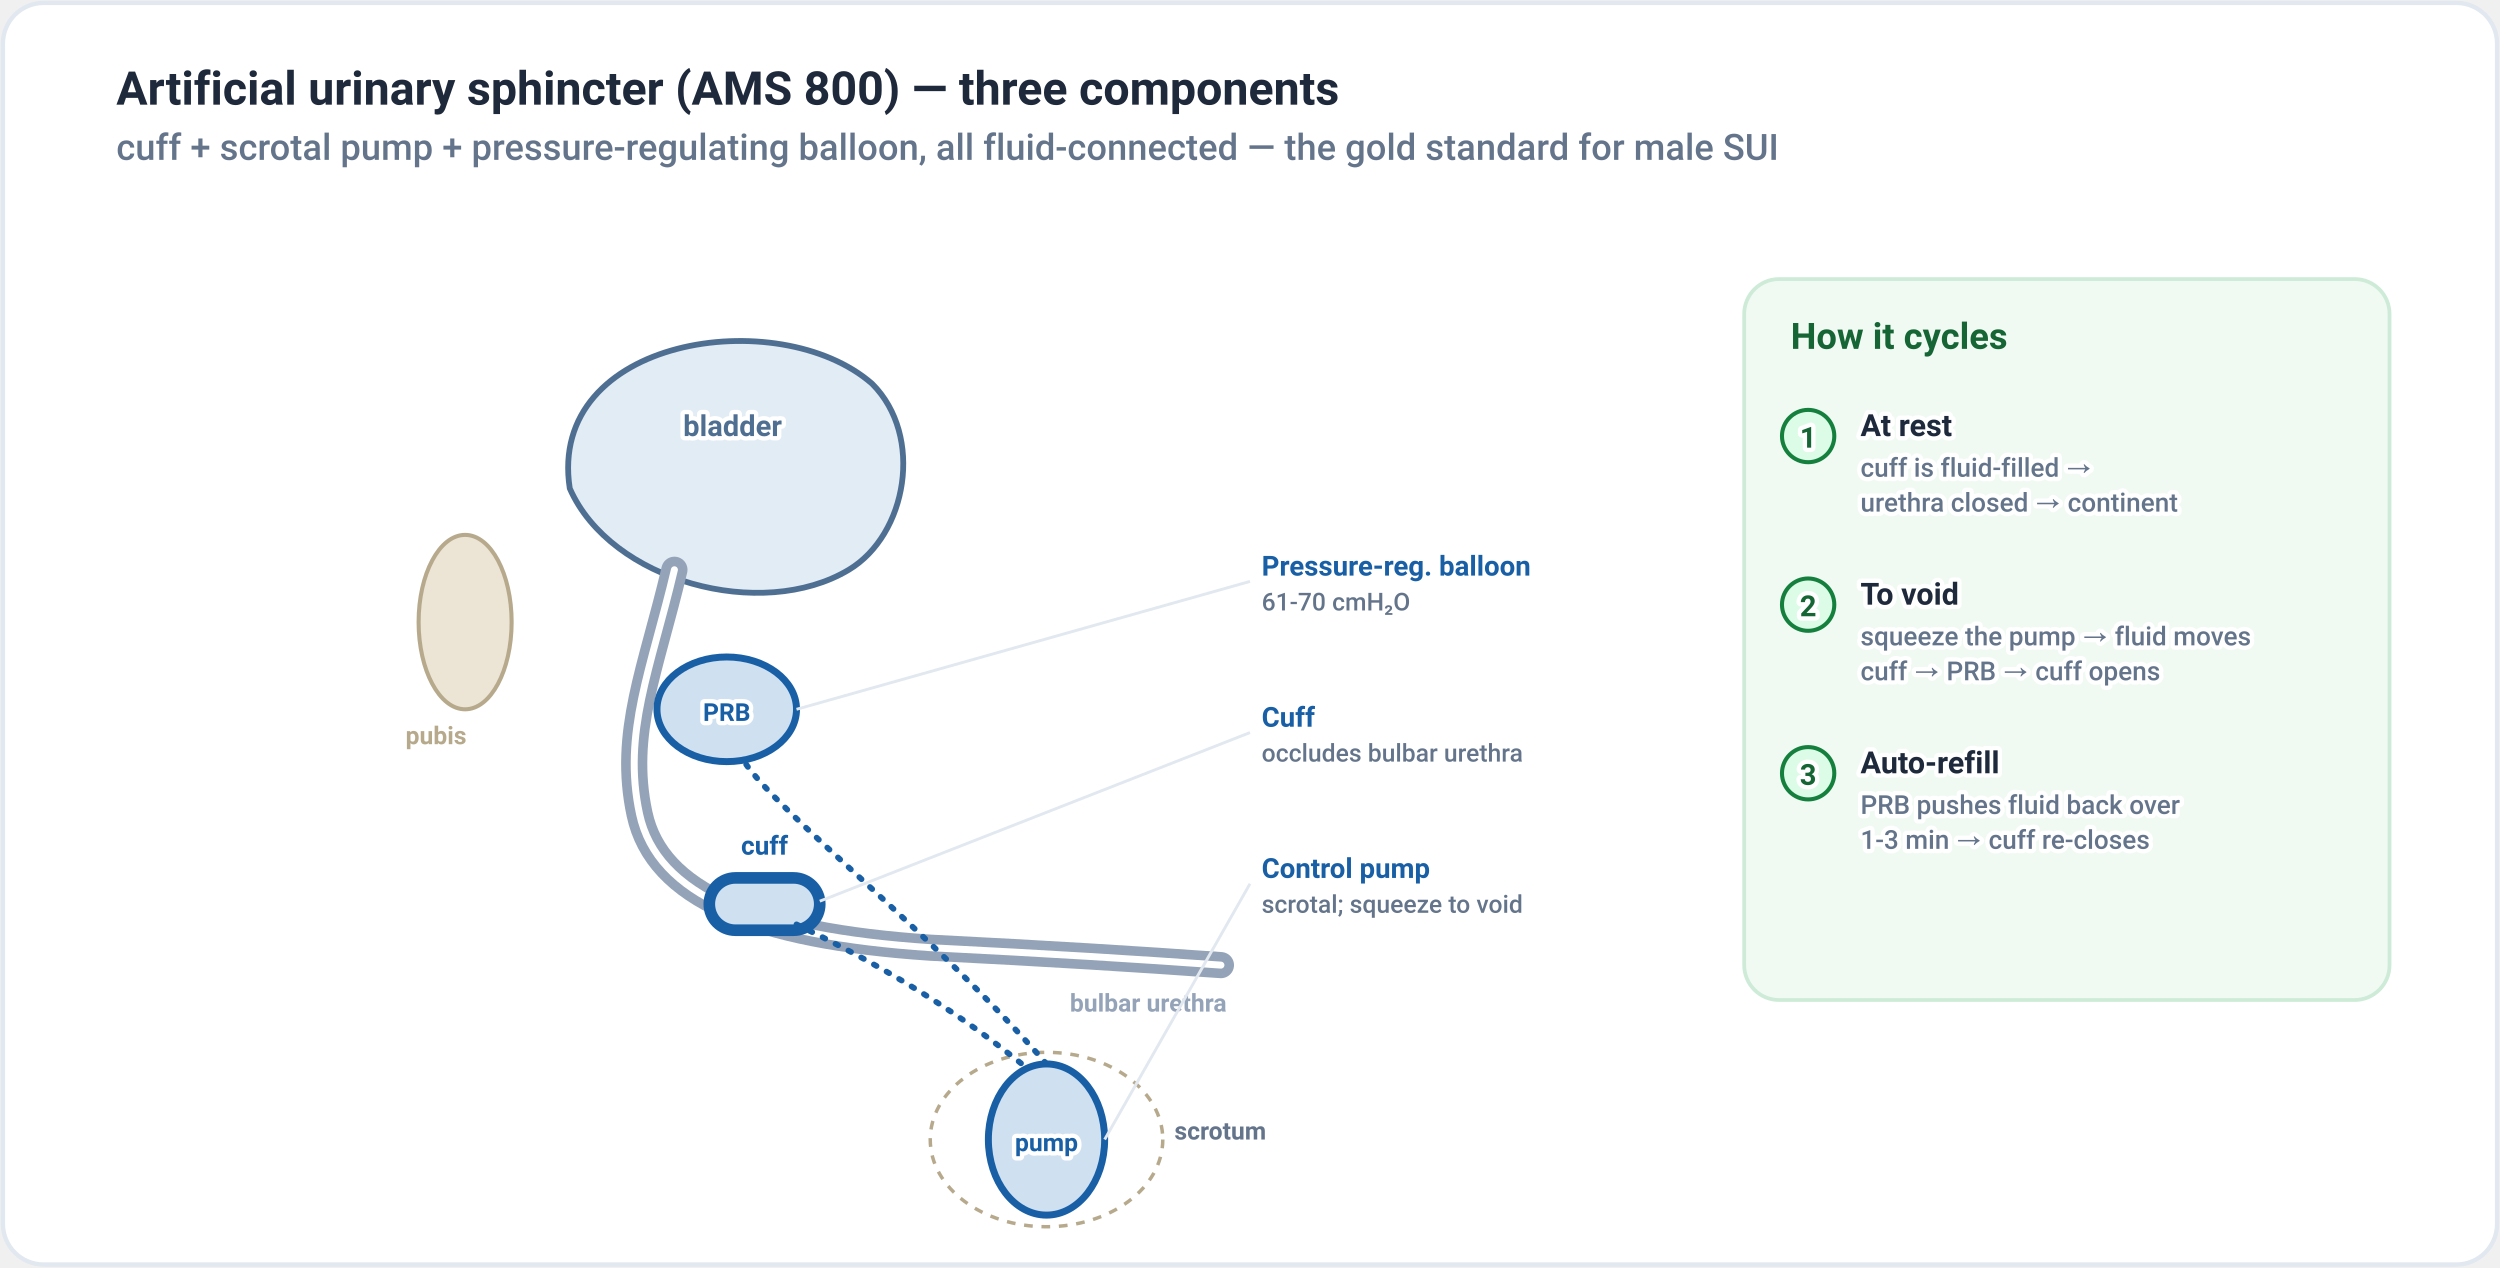
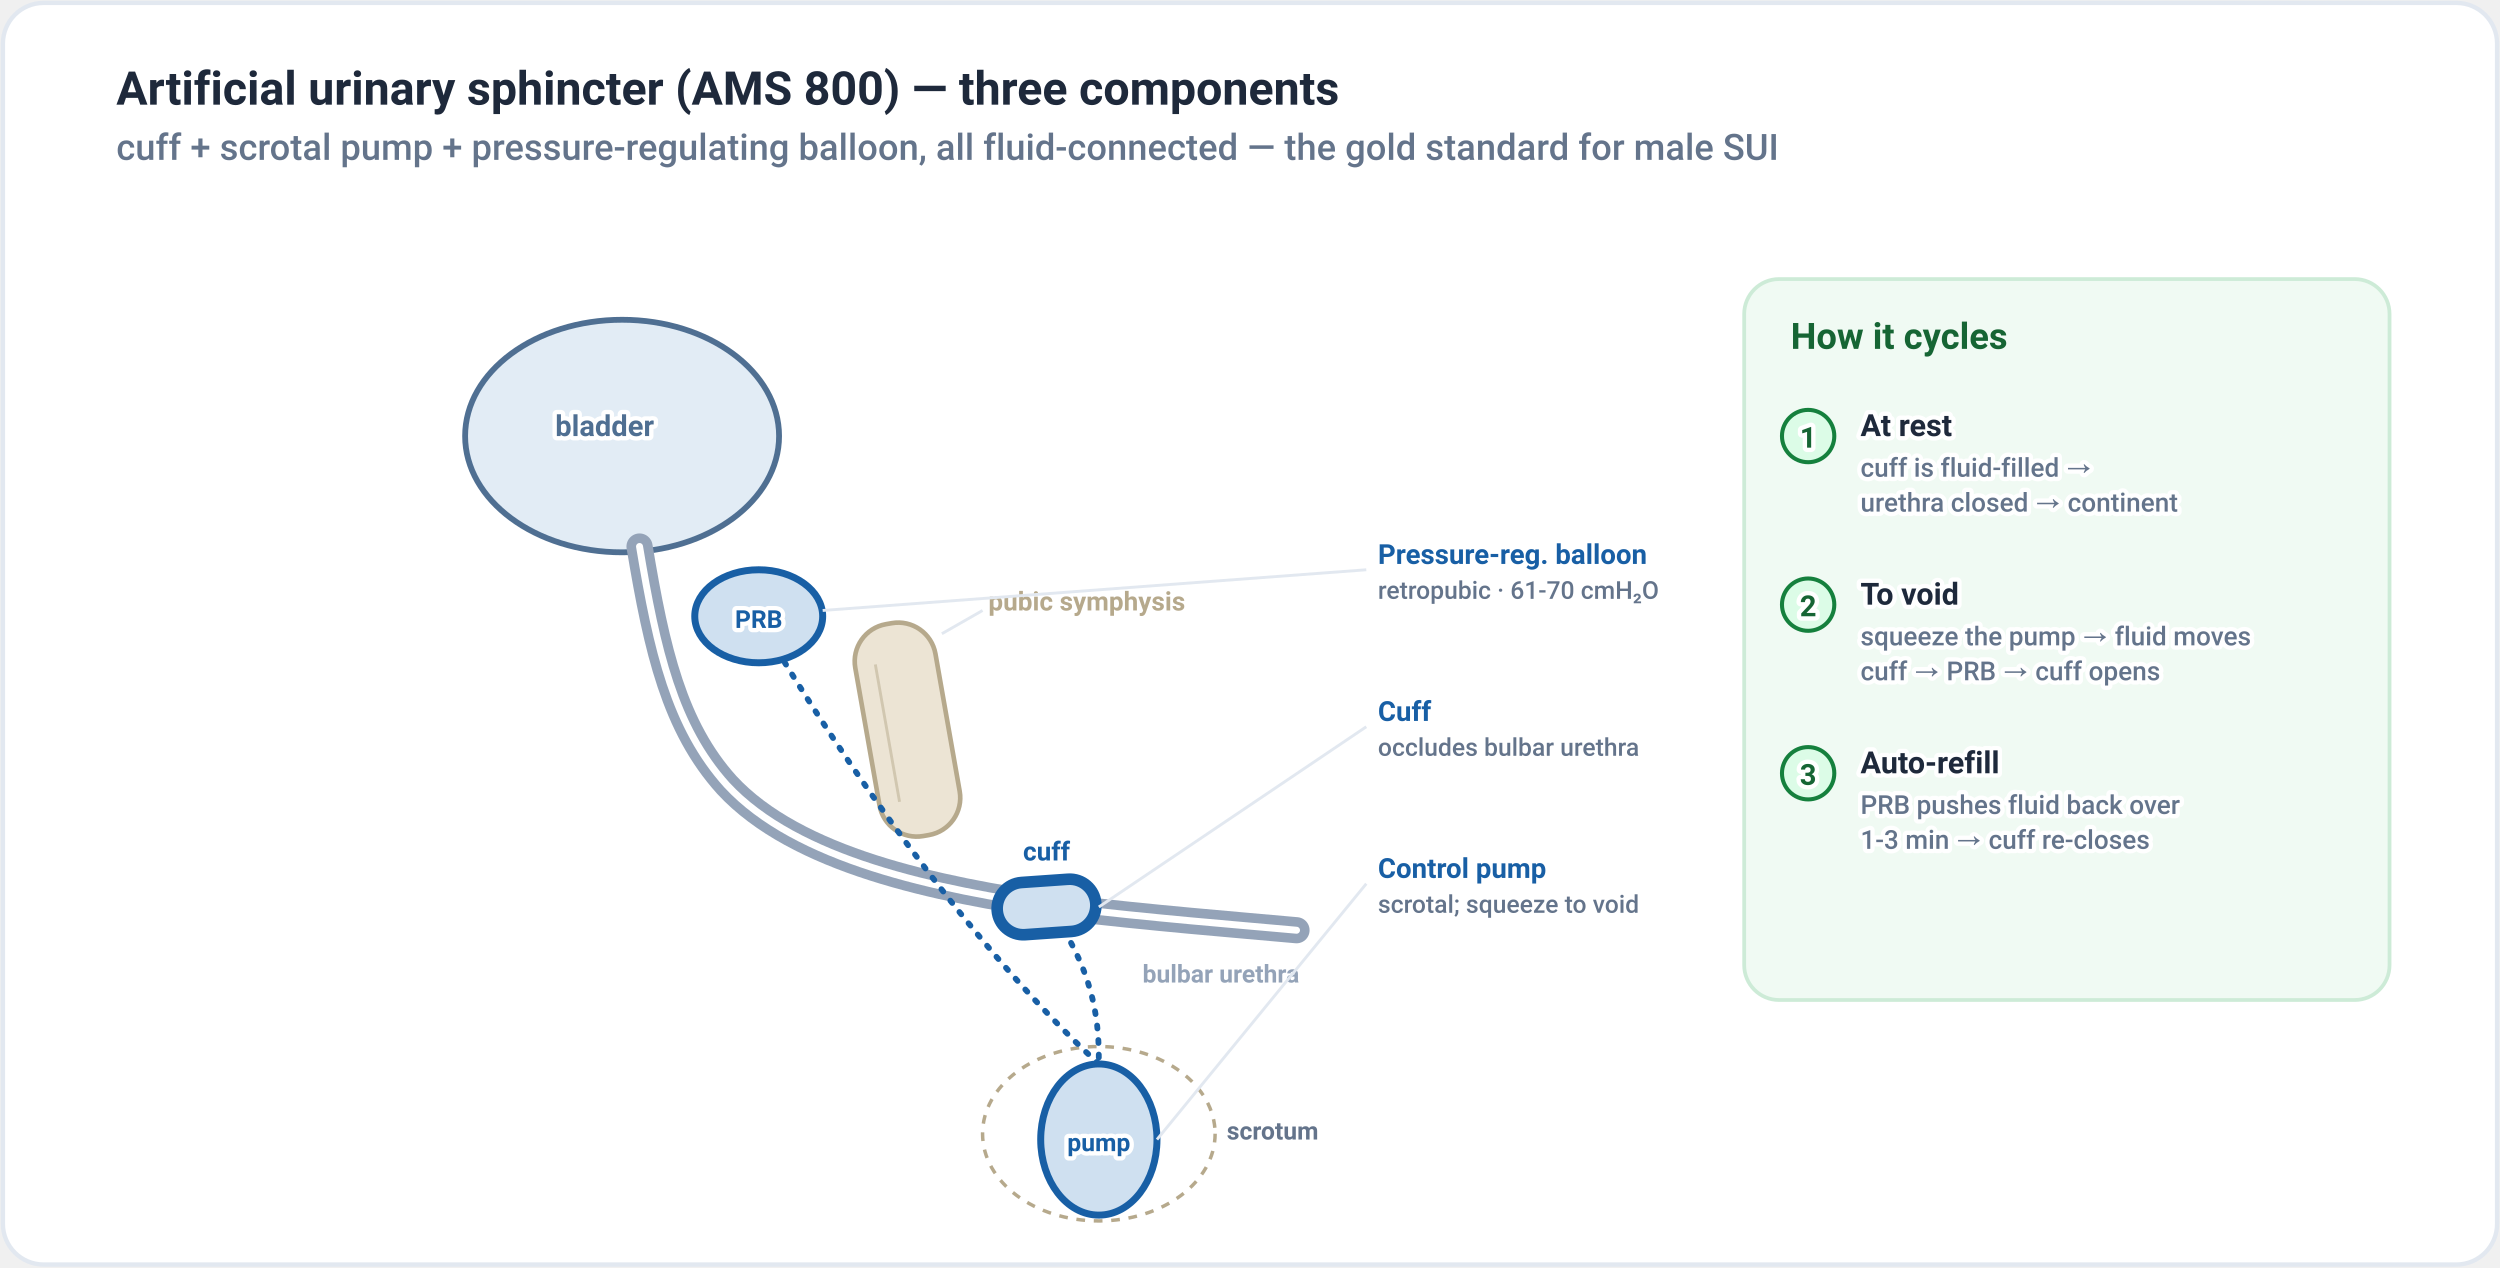
- <svg xmlns="http://www.w3.org/2000/svg" viewBox="0 0 860 436" width="860" height="436" role="img" aria-label="Artificial urinary sphincter AMS 800 in sagittal view with its three fluid-connected components: a cuff occluding the bulbar urethra, a pressure-regulating balloon in the retropubic space set to 61 to 70 centimeters of water, and a control pump in the scrotum. A how-it-cycles panel: at rest the cuff is fluid-filled and the urethra is closed for continence; to void the patient squeezes the pump, moving fluid from the cuff to the balloon so the cuff opens; the balloon then auto-refills the cuff over one to three minutes to re-close it. Key: leave deactivated about 6 weeks before activation, always deactivate the cuff before any catheterization or cystoscopy, use a bladder-neck cuff for female, pediatric, or redo cases, and recognize urethral atrophy and erosion as the signature late failures.">
+ <svg xmlns="http://www.w3.org/2000/svg" viewBox="0 0 860 436" width="860" height="436" role="img" aria-label="Artificial urinary sphincter AMS 800 on a male pelvic sagittal with its three fluid-connected components: a cuff occluding the bulbar urethra, a pressure-regulating balloon in the retropubic space of Retzius behind the pubic symphysis and in front of the bladder set to 61 to 70 centimeters of water, and a control pump in the scrotum. The bulbar urethra passes beneath the subpubic arch. A how-it-cycles panel: at rest the cuff is fluid-filled and the urethra is closed for continence; to void the patient squeezes the pump, moving fluid from the cuff to the balloon so the cuff opens; the balloon then auto-refills the cuff over one to three minutes to re-close it. Key: leave deactivated about 6 weeks before activation, always deactivate the cuff before any catheterization or cystoscopy, use a bladder-neck cuff for female, pediatric, or redo cases, and recognize urethral atrophy and erosion as the signature late failures.">
  <rect x="1" y="1" width="858" height="434" rx="14" fill="#FFFFFF" stroke="#E2E8F0" stroke-width="1.5" />
  <text x="40" y="36" text-anchor="start" font-family="-apple-system, 'Segoe UI', Roboto, Helvetica, Arial, sans-serif" font-size="16" font-weight="700" fill="#1E293B">Artificial urinary sphincter (AMS 800) — three components</text>
  <text x="40" y="55" text-anchor="start" font-family="-apple-system, 'Segoe UI', Roboto, Helvetica, Arial, sans-serif" font-size="12.5" font-weight="500" fill="#64748B">cuff + scrotal pump + pressure-regulating balloon, all fluid-connected — the gold standard for male SUI</text>
-   <ellipse cx="160" cy="214" rx="16" ry="30" fill="#ECE4D4" stroke="#B6A98C" stroke-width="1.4" />
-   <text x="150" y="256" text-anchor="middle" font-family="-apple-system, 'Segoe UI', Roboto, Helvetica, Arial, sans-serif" font-size="8.5" font-weight="600" fill="#B6A98C" paint-order="stroke" stroke="#FFFFFF" stroke-width="3" stroke-linejoin="round">pubis</text>
-   <path d="M 196 168 C 188 116, 268 104, 300 132 C 318 150, 312 184, 292 196 C 262 214, 210 200, 196 168 Z" fill="#E2ECF5" stroke="#4F6F92" stroke-width="2" stroke-linejoin="round" />
-   <text x="252" y="150" text-anchor="middle" font-family="-apple-system, 'Segoe UI', Roboto, Helvetica, Arial, sans-serif" font-size="10" font-weight="700" fill="#4F6F92" paint-order="stroke" stroke="#FFFFFF" stroke-width="3" stroke-linejoin="round">bladder</text>
-   <path d="M 232 196 C 224 230, 214 252, 220 280 C 226 308, 260 322, 320 326 C 360 328, 392 330, 420 332" fill="none" stroke="#94A3B8" stroke-width="9" stroke-linecap="round" />
-   <path d="M 232 196 C 224 230, 214 252, 220 280 C 226 308, 260 322, 320 326 C 360 328, 392 330, 420 332" fill="none" stroke="#FFFFFF" stroke-width="2.4" stroke-linecap="round" />
-   <text x="395" y="348" text-anchor="middle" font-family="-apple-system, 'Segoe UI', Roboto, Helvetica, Arial, sans-serif" font-size="8.5" font-weight="600" fill="#94A3B8" paint-order="stroke" stroke="#FFFFFF" stroke-width="3" stroke-linejoin="round">bulbar urethra</text>
-   <ellipse cx="250" cy="244" rx="24" ry="18" fill="#CFE0F0" stroke="#185FA5" stroke-width="2.4" />
-   <text x="250" y="248" text-anchor="middle" font-family="-apple-system, 'Segoe UI', Roboto, Helvetica, Arial, sans-serif" font-size="8.5" font-weight="700" fill="#185FA5" paint-order="stroke" stroke="#FFFFFF" stroke-width="3" stroke-linejoin="round">PRB</text>
-   <rect x="244" y="302" width="38" height="18" rx="9" fill="#CFE0F0" stroke="#185FA5" stroke-width="4" />
-   <text x="263" y="294" text-anchor="middle" font-family="-apple-system, 'Segoe UI', Roboto, Helvetica, Arial, sans-serif" font-size="9" font-weight="700" fill="#185FA5" paint-order="stroke" stroke="#FFFFFF" stroke-width="3" stroke-linejoin="round">cuff</text>
-   <ellipse cx="360" cy="392" rx="20" ry="26" fill="#CFE0F0" stroke="#185FA5" stroke-width="2.4" />
-   <ellipse cx="360" cy="392" rx="40" ry="30" fill="none" stroke="#B6A98C" stroke-width="1.2" stroke-dasharray="3 3" />
-   <text x="360" y="396" text-anchor="middle" font-family="-apple-system, 'Segoe UI', Roboto, Helvetica, Arial, sans-serif" font-size="8.5" font-weight="700" fill="#185FA5" paint-order="stroke" stroke="#FFFFFF" stroke-width="3" stroke-linejoin="round">pump</text>
-   <text x="404" y="392" text-anchor="start" font-family="-apple-system, 'Segoe UI', Roboto, Helvetica, Arial, sans-serif" font-size="8.5" font-weight="600" fill="#64748B" paint-order="stroke" stroke="#FFFFFF" stroke-width="3" stroke-linejoin="round">scrotum</text>
-   <path d="M 274 318 C 320 340, 344 360, 354 368" fill="none" stroke="#185FA5" stroke-width="2" stroke-dasharray="1 4" stroke-linecap="round" />
-   <path d="M 360 366 C 320 320, 268 280, 256 262" fill="none" stroke="#185FA5" stroke-width="2" stroke-dasharray="1 4" stroke-linecap="round" />
-   <line x1="274" y1="244" x2="430" y2="200" stroke="#E2E8F0" stroke-width="1" />
-   <text x="434" y="198" text-anchor="start" font-family="-apple-system, 'Segoe UI', Roboto, Helvetica, Arial, sans-serif" font-size="9.5" font-weight="700" fill="#185FA5" paint-order="stroke" stroke="#FFFFFF" stroke-width="3" stroke-linejoin="round">Pressure-reg. balloon</text>
-   <text x="434" y="210" text-anchor="start" font-family="-apple-system, 'Segoe UI', Roboto, Helvetica, Arial, sans-serif" font-size="8.5" font-weight="500" fill="#64748B" paint-order="stroke" stroke="#FFFFFF" stroke-width="3" stroke-linejoin="round">61-70 cmH₂O</text>
-   <line x1="282" y1="310" x2="430" y2="252" stroke="#E2E8F0" stroke-width="1" />
-   <text x="434" y="250" text-anchor="start" font-family="-apple-system, 'Segoe UI', Roboto, Helvetica, Arial, sans-serif" font-size="9.5" font-weight="700" fill="#185FA5" paint-order="stroke" stroke="#FFFFFF" stroke-width="3" stroke-linejoin="round">Cuff</text>
-   <text x="434" y="262" text-anchor="start" font-family="-apple-system, 'Segoe UI', Roboto, Helvetica, Arial, sans-serif" font-size="8.5" font-weight="500" fill="#64748B" paint-order="stroke" stroke="#FFFFFF" stroke-width="3" stroke-linejoin="round">occludes bulbar urethra</text>
-   <line x1="380" y1="392" x2="430" y2="304" stroke="#E2E8F0" stroke-width="1" />
-   <text x="434" y="302" text-anchor="start" font-family="-apple-system, 'Segoe UI', Roboto, Helvetica, Arial, sans-serif" font-size="9.5" font-weight="700" fill="#185FA5" paint-order="stroke" stroke="#FFFFFF" stroke-width="3" stroke-linejoin="round">Control pump</text>
-   <text x="434" y="314" text-anchor="start" font-family="-apple-system, 'Segoe UI', Roboto, Helvetica, Arial, sans-serif" font-size="8.5" font-weight="500" fill="#64748B" paint-order="stroke" stroke="#FFFFFF" stroke-width="3" stroke-linejoin="round">scrotal; squeeze to void</text>
+   <ellipse cx="214" cy="150" rx="54" ry="40" fill="#E2ECF5" stroke="#4F6F92" stroke-width="2" />
+   <text x="208" y="150" text-anchor="middle" font-family="-apple-system, 'Segoe UI', Roboto, Helvetica, Arial, sans-serif" font-size="10" font-weight="700" fill="#4F6F92" paint-order="stroke" stroke="#FFFFFF" stroke-width="3" stroke-linejoin="round">bladder</text>
+   <path d="M 220 188 C 226 224, 232 250, 250 270 C 274 296, 322 306, 364 312 C 398 316, 424 318, 446 320" fill="none" stroke="#94A3B8" stroke-width="9" stroke-linecap="round" />
+   <path d="M 220 188 C 226 224, 232 250, 250 270 C 274 296, 322 306, 364 312 C 398 316, 424 318, 446 320" fill="none" stroke="#FFFFFF" stroke-width="2.4" stroke-linecap="round" />
+   <text x="420" y="338" text-anchor="middle" font-family="-apple-system, 'Segoe UI', Roboto, Helvetica, Arial, sans-serif" font-size="8.5" font-weight="600" fill="#94A3B8" paint-order="stroke" stroke="#FFFFFF" stroke-width="3" stroke-linejoin="round">bulbar urethra</text>
+   <g transform="rotate(-10 312 250)">
+     <rect x="298" y="214" width="28" height="74" rx="13" fill="#ECE4D4" stroke="#B6A98C" stroke-width="1.6" />
+     <line x1="305" y1="227" x2="305" y2="275" stroke="#B6A98C" stroke-width="1" opacity="0.5" />
+   </g>
+   <line x1="324" y1="218" x2="338" y2="210" stroke="#E2E8F0" stroke-width="1" />
+   <text x="340" y="210" text-anchor="start" font-family="-apple-system, 'Segoe UI', Roboto, Helvetica, Arial, sans-serif" font-size="9" font-weight="600" fill="#B6A98C" paint-order="stroke" stroke="#FFFFFF" stroke-width="3" stroke-linejoin="round">pubic symphysis</text>
+   <ellipse cx="261" cy="212" rx="22" ry="16" fill="#CFE0F0" stroke="#185FA5" stroke-width="2.4" />
+   <text x="261" y="216" text-anchor="middle" font-family="-apple-system, 'Segoe UI', Roboto, Helvetica, Arial, sans-serif" font-size="8.5" font-weight="700" fill="#185FA5" paint-order="stroke" stroke="#FFFFFF" stroke-width="3" stroke-linejoin="round">PRB</text>
+   <g transform="rotate(-4 360 312)">
+     <rect x="343" y="303" width="34" height="18" rx="9" fill="#CFE0F0" stroke="#185FA5" stroke-width="4" />
+   </g>
+   <text x="360" y="296" text-anchor="middle" font-family="-apple-system, 'Segoe UI', Roboto, Helvetica, Arial, sans-serif" font-size="9" font-weight="700" fill="#185FA5" paint-order="stroke" stroke="#FFFFFF" stroke-width="3" stroke-linejoin="round">cuff</text>
+   <ellipse cx="378" cy="392" rx="20" ry="26" fill="#CFE0F0" stroke="#185FA5" stroke-width="2.4" />
+   <ellipse cx="378" cy="390" rx="40" ry="30" fill="none" stroke="#B6A98C" stroke-width="1.2" stroke-dasharray="3 3" />
+   <text x="378" y="396" text-anchor="middle" font-family="-apple-system, 'Segoe UI', Roboto, Helvetica, Arial, sans-serif" font-size="8.5" font-weight="700" fill="#185FA5" paint-order="stroke" stroke="#FFFFFF" stroke-width="3" stroke-linejoin="round">pump</text>
+   <text x="422" y="392" text-anchor="start" font-family="-apple-system, 'Segoe UI', Roboto, Helvetica, Arial, sans-serif" font-size="8.5" font-weight="600" fill="#64748B" paint-order="stroke" stroke="#FFFFFF" stroke-width="3" stroke-linejoin="round">scrotum</text>
+   <path d="M 366 320 C 378 340, 378 356, 378 366" fill="none" stroke="#185FA5" stroke-width="2" stroke-dasharray="1 4" stroke-linecap="round" />
+   <path d="M 378 366 C 330 322, 286 254, 270 228" fill="none" stroke="#185FA5" stroke-width="2" stroke-dasharray="1 4" stroke-linecap="round" />
+   <line x1="283" y1="210" x2="470" y2="196" stroke="#E2E8F0" stroke-width="1" />
+   <text x="474" y="194" text-anchor="start" font-family="-apple-system, 'Segoe UI', Roboto, Helvetica, Arial, sans-serif" font-size="9.5" font-weight="700" fill="#185FA5" paint-order="stroke" stroke="#FFFFFF" stroke-width="3" stroke-linejoin="round">Pressure-reg. balloon</text>
+   <text x="474" y="206" text-anchor="start" font-family="-apple-system, 'Segoe UI', Roboto, Helvetica, Arial, sans-serif" font-size="8.5" font-weight="500" fill="#64748B" paint-order="stroke" stroke="#FFFFFF" stroke-width="3" stroke-linejoin="round">retropubic · 61-70 cmH₂O</text>
+   <line x1="378" y1="312" x2="470" y2="250" stroke="#E2E8F0" stroke-width="1" />
+   <text x="474" y="248" text-anchor="start" font-family="-apple-system, 'Segoe UI', Roboto, Helvetica, Arial, sans-serif" font-size="9.5" font-weight="700" fill="#185FA5" paint-order="stroke" stroke="#FFFFFF" stroke-width="3" stroke-linejoin="round">Cuff</text>
+   <text x="474" y="260" text-anchor="start" font-family="-apple-system, 'Segoe UI', Roboto, Helvetica, Arial, sans-serif" font-size="8.5" font-weight="500" fill="#64748B" paint-order="stroke" stroke="#FFFFFF" stroke-width="3" stroke-linejoin="round">occludes bulbar urethra</text>
+   <line x1="398" y1="392" x2="470" y2="304" stroke="#E2E8F0" stroke-width="1" />
+   <text x="474" y="302" text-anchor="start" font-family="-apple-system, 'Segoe UI', Roboto, Helvetica, Arial, sans-serif" font-size="9.5" font-weight="700" fill="#185FA5" paint-order="stroke" stroke="#FFFFFF" stroke-width="3" stroke-linejoin="round">Control pump</text>
+   <text x="474" y="314" text-anchor="start" font-family="-apple-system, 'Segoe UI', Roboto, Helvetica, Arial, sans-serif" font-size="8.5" font-weight="500" fill="#64748B" paint-order="stroke" stroke="#FFFFFF" stroke-width="3" stroke-linejoin="round">scrotal; squeeze to void</text>
  <rect x="600" y="96" width="222" height="248" rx="12" fill="#F0FAF3" stroke="#CDEBD7" stroke-width="1.3" />
  <text x="616" y="120" text-anchor="start" font-family="-apple-system, 'Segoe UI', Roboto, Helvetica, Arial, sans-serif" font-size="12.5" font-weight="700" fill="#166534">How it cycles</text>
  <circle cx="622" cy="150" r="9" fill="#DCFCE7" stroke="#15803D" stroke-width="1.4" />
  <text x="622" y="154" text-anchor="middle" font-family="-apple-system, 'Segoe UI', Roboto, Helvetica, Arial, sans-serif" font-size="10" font-weight="700" fill="#166534" paint-order="stroke" stroke="#FFFFFF" stroke-width="3" stroke-linejoin="round">1</text>
  <text x="640" y="150" text-anchor="start" font-family="-apple-system, 'Segoe UI', Roboto, Helvetica, Arial, sans-serif" font-size="10.5" font-weight="700" fill="#1E293B" paint-order="stroke" stroke="#FFFFFF" stroke-width="3" stroke-linejoin="round">At rest</text>
  <text x="640" y="164" text-anchor="start" font-family="-apple-system, 'Segoe UI', Roboto, Helvetica, Arial, sans-serif" font-size="9" font-weight="500" fill="#64748B" paint-order="stroke" stroke="#FFFFFF" stroke-width="3" stroke-linejoin="round">cuff is fluid-filled →</text>
  <text x="640" y="176" text-anchor="start" font-family="-apple-system, 'Segoe UI', Roboto, Helvetica, Arial, sans-serif" font-size="9" font-weight="500" fill="#64748B" paint-order="stroke" stroke="#FFFFFF" stroke-width="3" stroke-linejoin="round">urethra closed → continent</text>
  <circle cx="622" cy="208" r="9" fill="#DCFCE7" stroke="#15803D" stroke-width="1.4" />
  <text x="622" y="212" text-anchor="middle" font-family="-apple-system, 'Segoe UI', Roboto, Helvetica, Arial, sans-serif" font-size="10" font-weight="700" fill="#166534" paint-order="stroke" stroke="#FFFFFF" stroke-width="3" stroke-linejoin="round">2</text>
  <text x="640" y="208" text-anchor="start" font-family="-apple-system, 'Segoe UI', Roboto, Helvetica, Arial, sans-serif" font-size="10.5" font-weight="700" fill="#1E293B" paint-order="stroke" stroke="#FFFFFF" stroke-width="3" stroke-linejoin="round">To void</text>
  <text x="640" y="222" text-anchor="start" font-family="-apple-system, 'Segoe UI', Roboto, Helvetica, Arial, sans-serif" font-size="9" font-weight="500" fill="#64748B" paint-order="stroke" stroke="#FFFFFF" stroke-width="3" stroke-linejoin="round">squeeze the pump → fluid moves</text>
  <text x="640" y="234" text-anchor="start" font-family="-apple-system, 'Segoe UI', Roboto, Helvetica, Arial, sans-serif" font-size="9" font-weight="500" fill="#64748B" paint-order="stroke" stroke="#FFFFFF" stroke-width="3" stroke-linejoin="round">cuff → PRB → cuff opens</text>
  <circle cx="622" cy="266" r="9" fill="#DCFCE7" stroke="#15803D" stroke-width="1.4" />
  <text x="622" y="270" text-anchor="middle" font-family="-apple-system, 'Segoe UI', Roboto, Helvetica, Arial, sans-serif" font-size="10" font-weight="700" fill="#166534" paint-order="stroke" stroke="#FFFFFF" stroke-width="3" stroke-linejoin="round">3</text>
  <text x="640" y="266" text-anchor="start" font-family="-apple-system, 'Segoe UI', Roboto, Helvetica, Arial, sans-serif" font-size="10.5" font-weight="700" fill="#1E293B" paint-order="stroke" stroke="#FFFFFF" stroke-width="3" stroke-linejoin="round">Auto-refill</text>
  <text x="640" y="280" text-anchor="start" font-family="-apple-system, 'Segoe UI', Roboto, Helvetica, Arial, sans-serif" font-size="9" font-weight="500" fill="#64748B" paint-order="stroke" stroke="#FFFFFF" stroke-width="3" stroke-linejoin="round">PRB pushes fluid back over</text>
  <text x="640" y="292" text-anchor="start" font-family="-apple-system, 'Segoe UI', Roboto, Helvetica, Arial, sans-serif" font-size="9" font-weight="500" fill="#64748B" paint-order="stroke" stroke="#FFFFFF" stroke-width="3" stroke-linejoin="round">1-3 min → cuff re-closes</text>
</svg>
